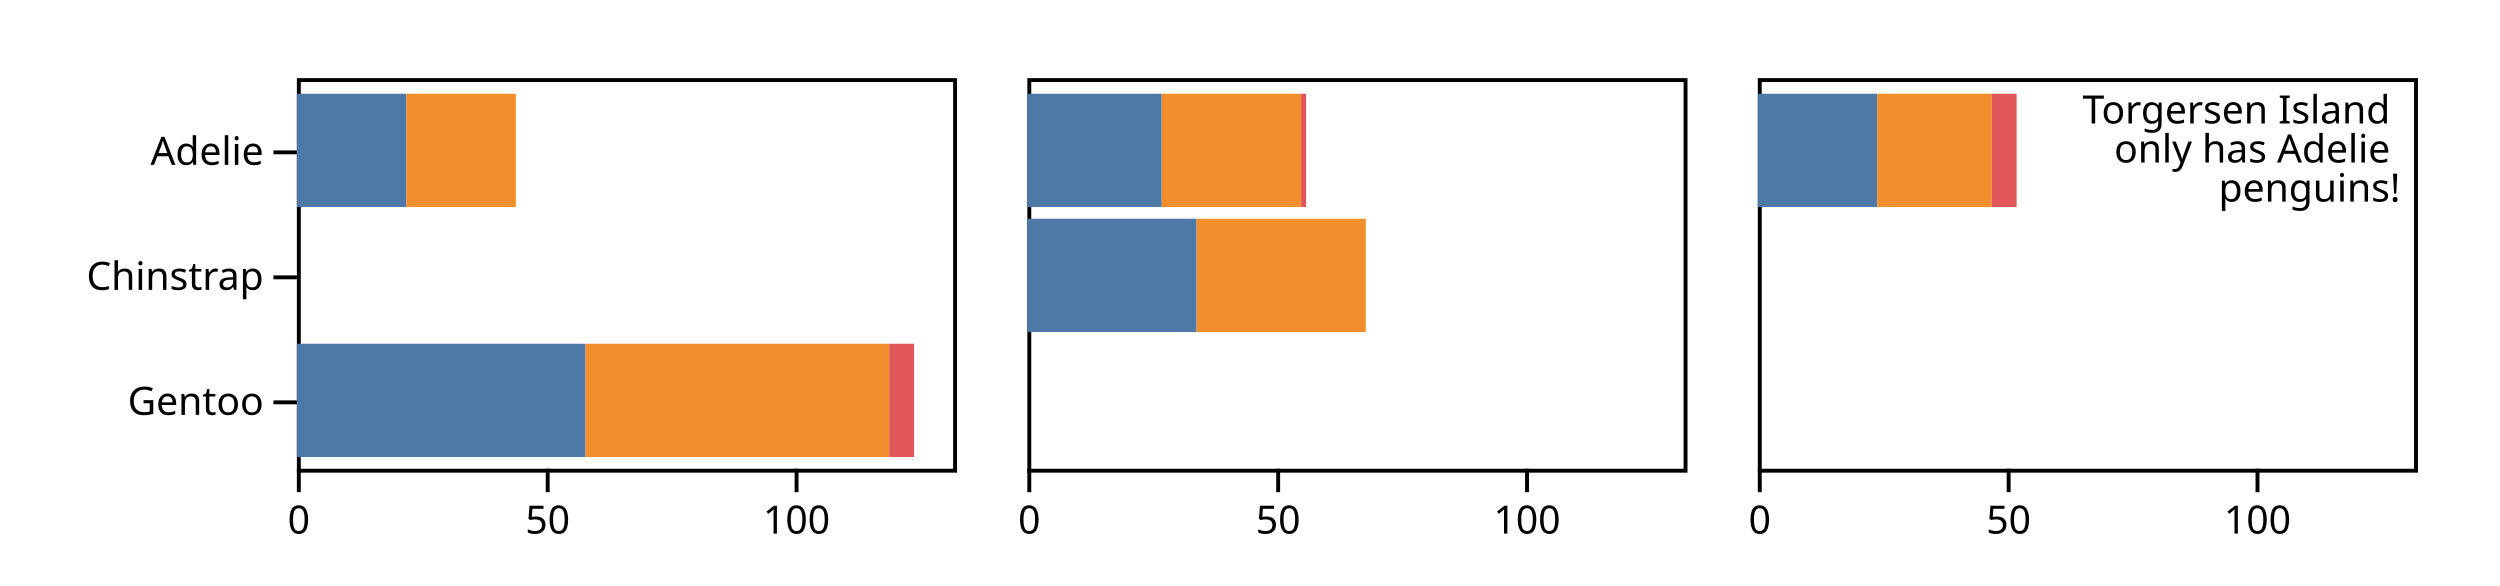
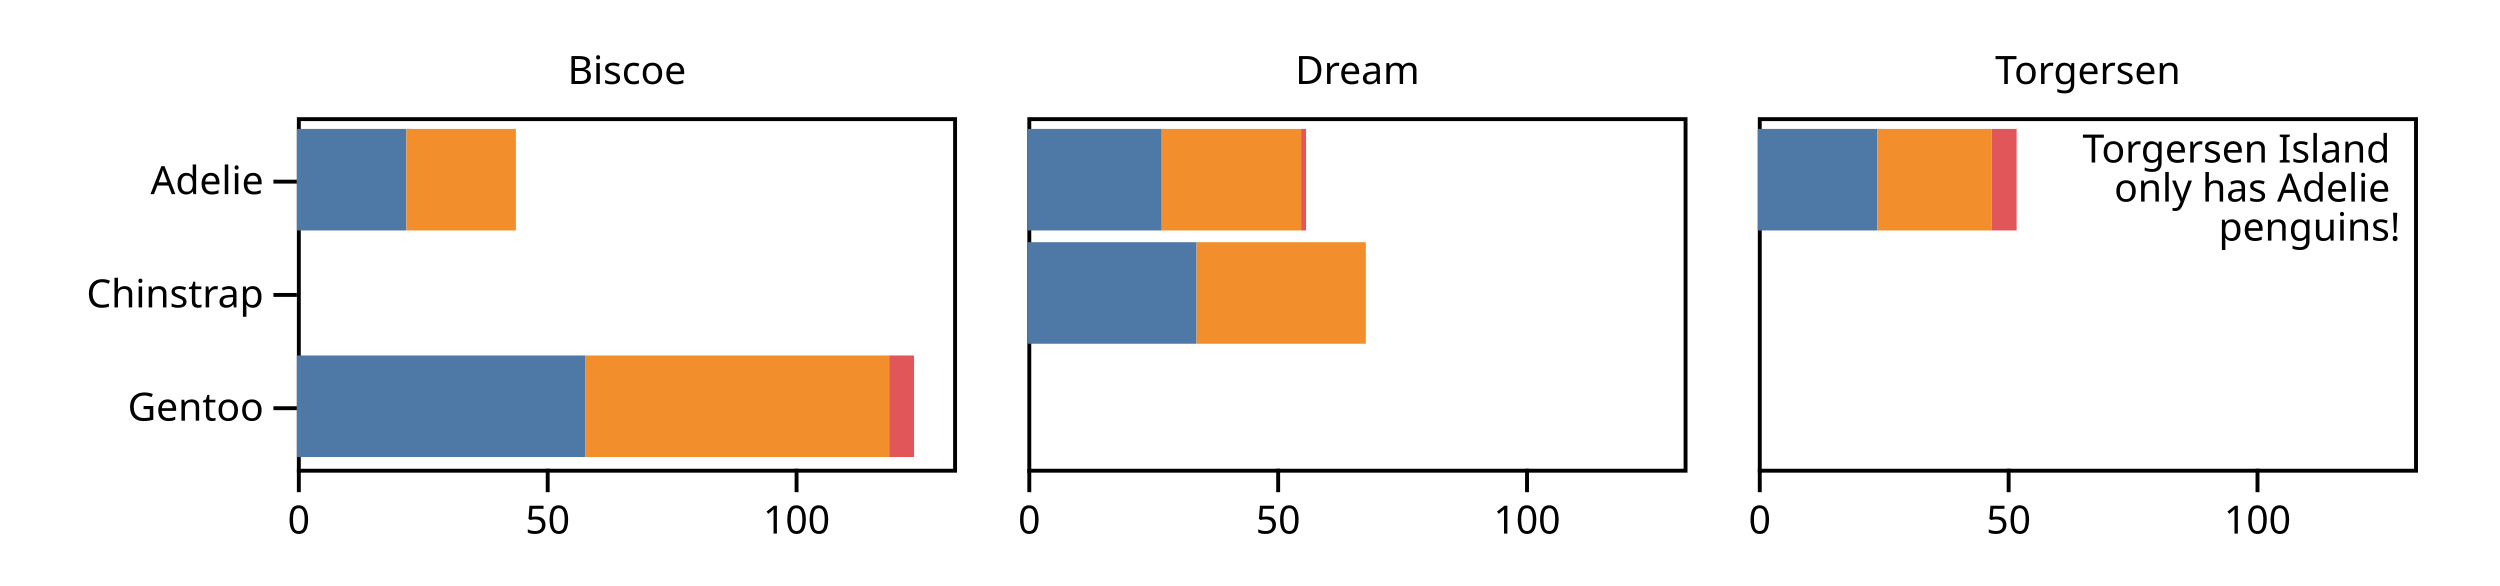
<svg xmlns="http://www.w3.org/2000/svg" class="plot" fill="currentColor" font-family="system-ui, sans-serif" font-size="10" text-anchor="middle" width="640" height="150" viewBox="0 0 640 150">
  <style>
    .plot {
      display: block;
      background: white;
      height: auto;
      height: intrinsic;
      max-width: 100%;
    }

    .plot text,
    .plot tspan {
      white-space: pre;
    }
  </style>
  <g aria-label="facet" transform="translate(76,0)">
    <g aria-label="vector" fill="none" stroke="currentColor" transform="translate(0.5,0)">
      <path transform="translate(0,120)" d="M0,0L0,6" />
      <path transform="translate(63.70968,120)" d="M0,0L0,6" />
      <path transform="translate(127.4194,120)" d="M0,0L0,6" />
    </g>
    <g aria-label="text" font-variant="tabular-nums" transform="translate(0.5,9.5)">
      <text y="0.71em" transform="translate(0,120)">0</text>
      <text y="0.71em" transform="translate(63.70968,120)">50</text>
      <text y="0.71em" transform="translate(127.4194,120)">100</text>
    </g>
-     <g aria-label="vector" fill="none" stroke="currentColor" transform="translate(0,15)">
-       <path transform="translate(0,24)" d="M0,0L-6,0" />
-       <path transform="translate(0,56)" d="M0,0L-6,0" />
-       <path transform="translate(0,88)" d="M0,0L-6,0" />
+     <g aria-label="vector" fill="none" stroke="currentColor" transform="translate(0,13.5)">
+       <path transform="translate(0,33)" d="M0,0L-6,0" />
+       <path transform="translate(0,62)" d="M0,0L-6,0" />
+       <path transform="translate(0,91)" d="M0,0L-6,0" />
    </g>
-     <g aria-label="text" text-anchor="end" transform="translate(-8.5,15)">
-       <text y="0.32em" transform="translate(0,24)">Adelie</text>
-       <text y="0.32em" transform="translate(0,56)">Chinstrap</text>
-       <text y="0.32em" transform="translate(0,88)">Gentoo</text>
+     <g aria-label="text" text-anchor="end" transform="translate(-8.5,13.5)">
+       <text y="0.32em" transform="translate(0,33)">Adelie</text>
+       <text y="0.32em" transform="translate(0,62)">Chinstrap</text>
+       <text y="0.32em" transform="translate(0,91)">Gentoo</text>
    </g>
-     <rect aria-label="frame" fill="none" stroke="currentColor" transform="translate(0.5,0.5)" x="0" y="20" width="168" height="100" />
+     <g aria-label="text" transform="translate(0.5,-8.5)">
+       <text transform="translate(84,30)">Biscoe</text>
+     </g>
+     <rect aria-label="frame" fill="none" stroke="currentColor" transform="translate(0.5,0.5)" x="0" y="30" width="168" height="90" />
    <g aria-label="bar">
-       <rect x="0" width="28.032" y="24" height="29" fill="#4e79a7" />
-       <rect x="0" width="73.903" y="88" height="29" fill="#4e79a7" />
-       <rect x="28.032" width="28.032" y="24" height="29" fill="#f28e2c" />
-       <rect x="73.903" width="77.726" y="88" height="29" fill="#f28e2c" />
-       <rect x="151.629" width="6.371" y="88" height="29" fill="#e15759" />
+       <rect x="0" width="28.032" y="33" height="26" fill="#4e79a7" />
+       <rect x="0" width="73.903" y="91" height="26" fill="#4e79a7" />
+       <rect x="28.032" width="28.032" y="33" height="26" fill="#f28e2c" />
+       <rect x="73.903" width="77.726" y="91" height="26" fill="#f28e2c" />
+       <rect x="151.629" width="6.371" y="91" height="26" fill="#e15759" />
    </g>
  </g>
  <g aria-label="facet" transform="translate(263,0)">
    <g aria-label="vector" fill="none" stroke="currentColor" transform="translate(0.5,0)">
      <path transform="translate(0,120)" d="M0,0L0,6" />
      <path transform="translate(63.70968,120)" d="M0,0L0,6" />
      <path transform="translate(127.4194,120)" d="M0,0L0,6" />
    </g>
    <g aria-label="text" font-variant="tabular-nums" transform="translate(0.5,9.5)">
      <text y="0.71em" transform="translate(0,120)">0</text>
      <text y="0.71em" transform="translate(63.70968,120)">50</text>
      <text y="0.71em" transform="translate(127.4194,120)">100</text>
    </g>
-     <rect aria-label="frame" fill="none" stroke="currentColor" transform="translate(0.5,0.5)" x="0" y="20" width="168" height="100" />
+     <g aria-label="text" transform="translate(0.5,-8.5)">
+       <text transform="translate(84,30)">Dream</text>
+     </g>
+     <rect aria-label="frame" fill="none" stroke="currentColor" transform="translate(0.5,0.5)" x="0" y="30" width="168" height="90" />
    <g aria-label="bar">
-       <rect x="0" width="34.403" y="24" height="29" fill="#4e79a7" />
-       <rect x="0" width="43.323" y="56" height="29" fill="#4e79a7" />
-       <rect x="34.403" width="35.677" y="24" height="29" fill="#f28e2c" />
-       <rect x="43.323" width="43.323" y="56" height="29" fill="#f28e2c" />
-       <rect x="70.081" width="1.274" y="24" height="29" fill="#e15759" />
+       <rect x="0" width="34.403" y="33" height="26" fill="#4e79a7" />
+       <rect x="0" width="43.323" y="62" height="26" fill="#4e79a7" />
+       <rect x="34.403" width="35.677" y="33" height="26" fill="#f28e2c" />
+       <rect x="43.323" width="43.323" y="62" height="26" fill="#f28e2c" />
+       <rect x="70.081" width="1.274" y="33" height="26" fill="#e15759" />
    </g>
  </g>
  <g aria-label="facet" transform="translate(450,0)">
    <g aria-label="vector" fill="none" stroke="currentColor" transform="translate(0.5,0)">
      <path transform="translate(0,120)" d="M0,0L0,6" />
      <path transform="translate(63.70968,120)" d="M0,0L0,6" />
      <path transform="translate(127.4194,120)" d="M0,0L0,6" />
    </g>
    <g aria-label="text" font-variant="tabular-nums" transform="translate(0.5,9.5)">
      <text y="0.71em" transform="translate(0,120)">0</text>
      <text y="0.71em" transform="translate(63.70968,120)">50</text>
      <text y="0.71em" transform="translate(127.4194,120)">100</text>
    </g>
-     <rect aria-label="frame" fill="none" stroke="currentColor" transform="translate(0.5,0.5)" x="0" y="20" width="168" height="100" />
+     <g aria-label="text" transform="translate(0.5,-8.5)">
+       <text transform="translate(84,30)">Torgersen</text>
+     </g>
+     <rect aria-label="frame" fill="none" stroke="currentColor" transform="translate(0.5,0.5)" x="0" y="30" width="168" height="90" />
    <g aria-label="bar">
-       <rect x="0" width="30.581" y="24" height="29" fill="#4e79a7" />
-       <rect x="30.581" width="29.306" y="24" height="29" fill="#f28e2c" />
-       <rect x="59.887" width="6.371" y="24" height="29" fill="#e15759" />
+       <rect x="0" width="30.581" y="33" height="26" fill="#4e79a7" />
+       <rect x="30.581" width="29.306" y="33" height="26" fill="#f28e2c" />
+       <rect x="59.887" width="6.371" y="33" height="26" fill="#e15759" />
    </g>
    <g aria-label="text" text-anchor="end" transform="translate(-3.5,4.5)">
-       <text transform="translate(168,20)">
+       <text transform="translate(168,30)">
        <tspan x="0" y="0.71em">Torgersen Island</tspan>
        <tspan x="0" y="1.71em">only has Adelie</tspan>
        <tspan x="0" y="2.71em">penguins!</tspan>
      </text>
    </g>
  </g>
</svg>
